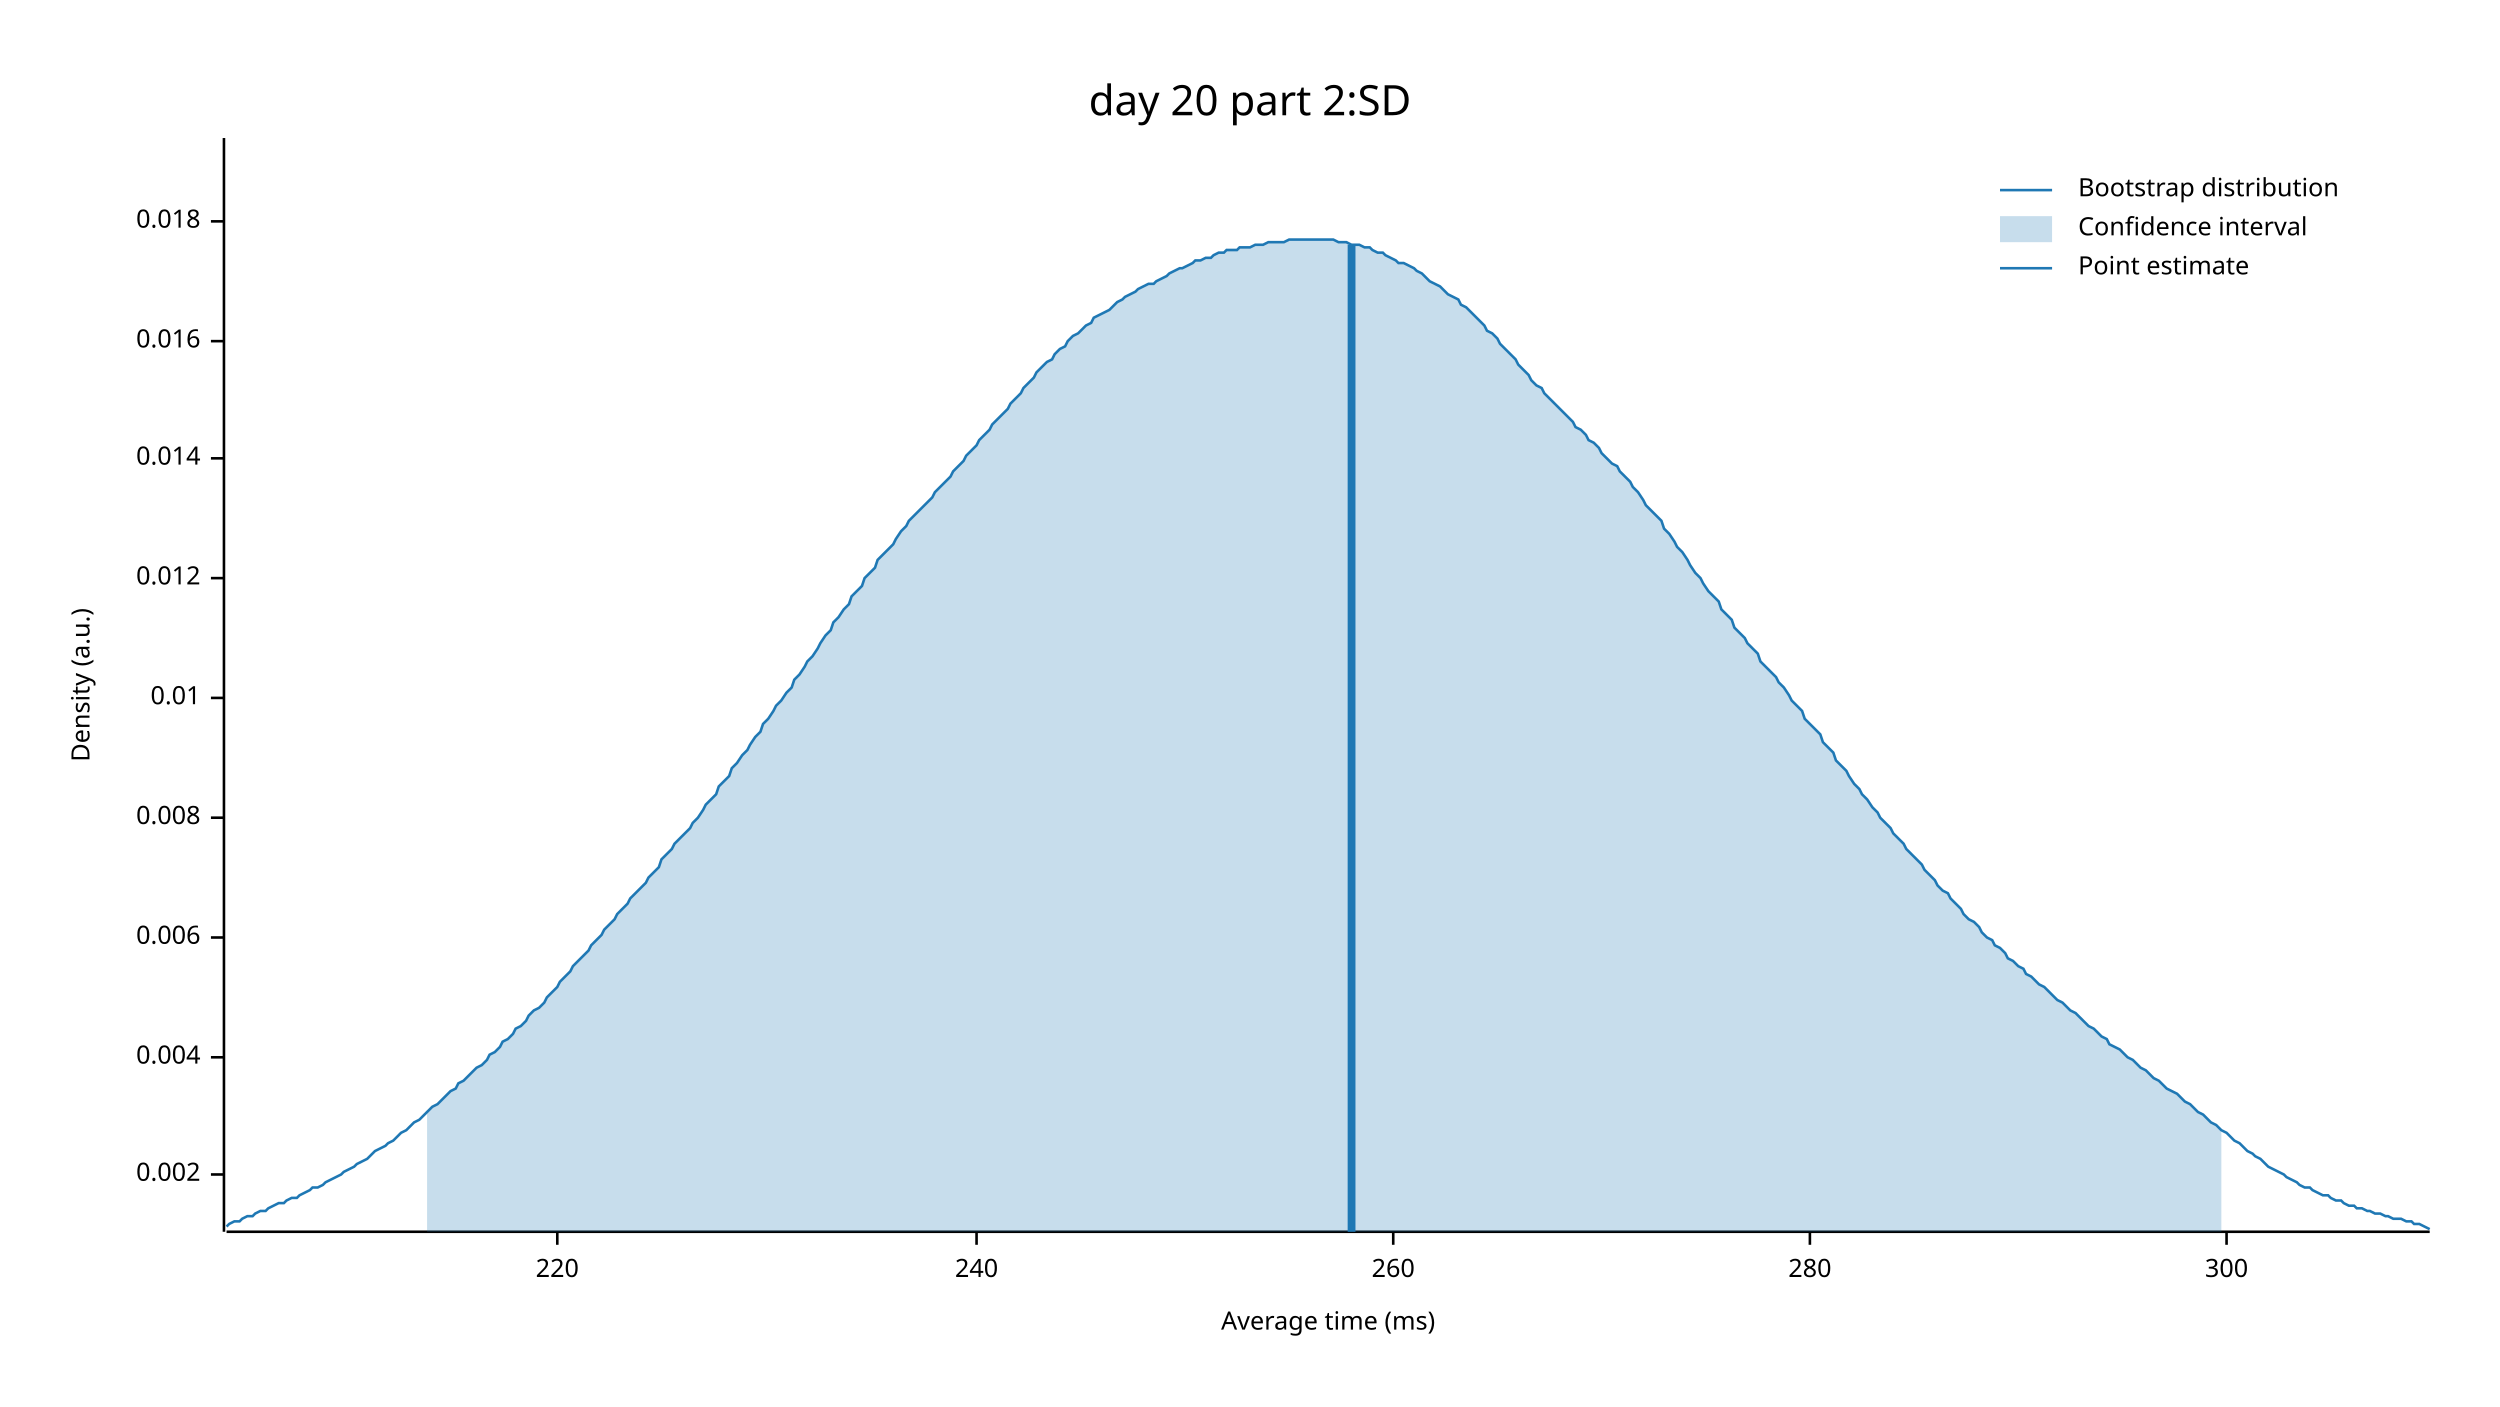
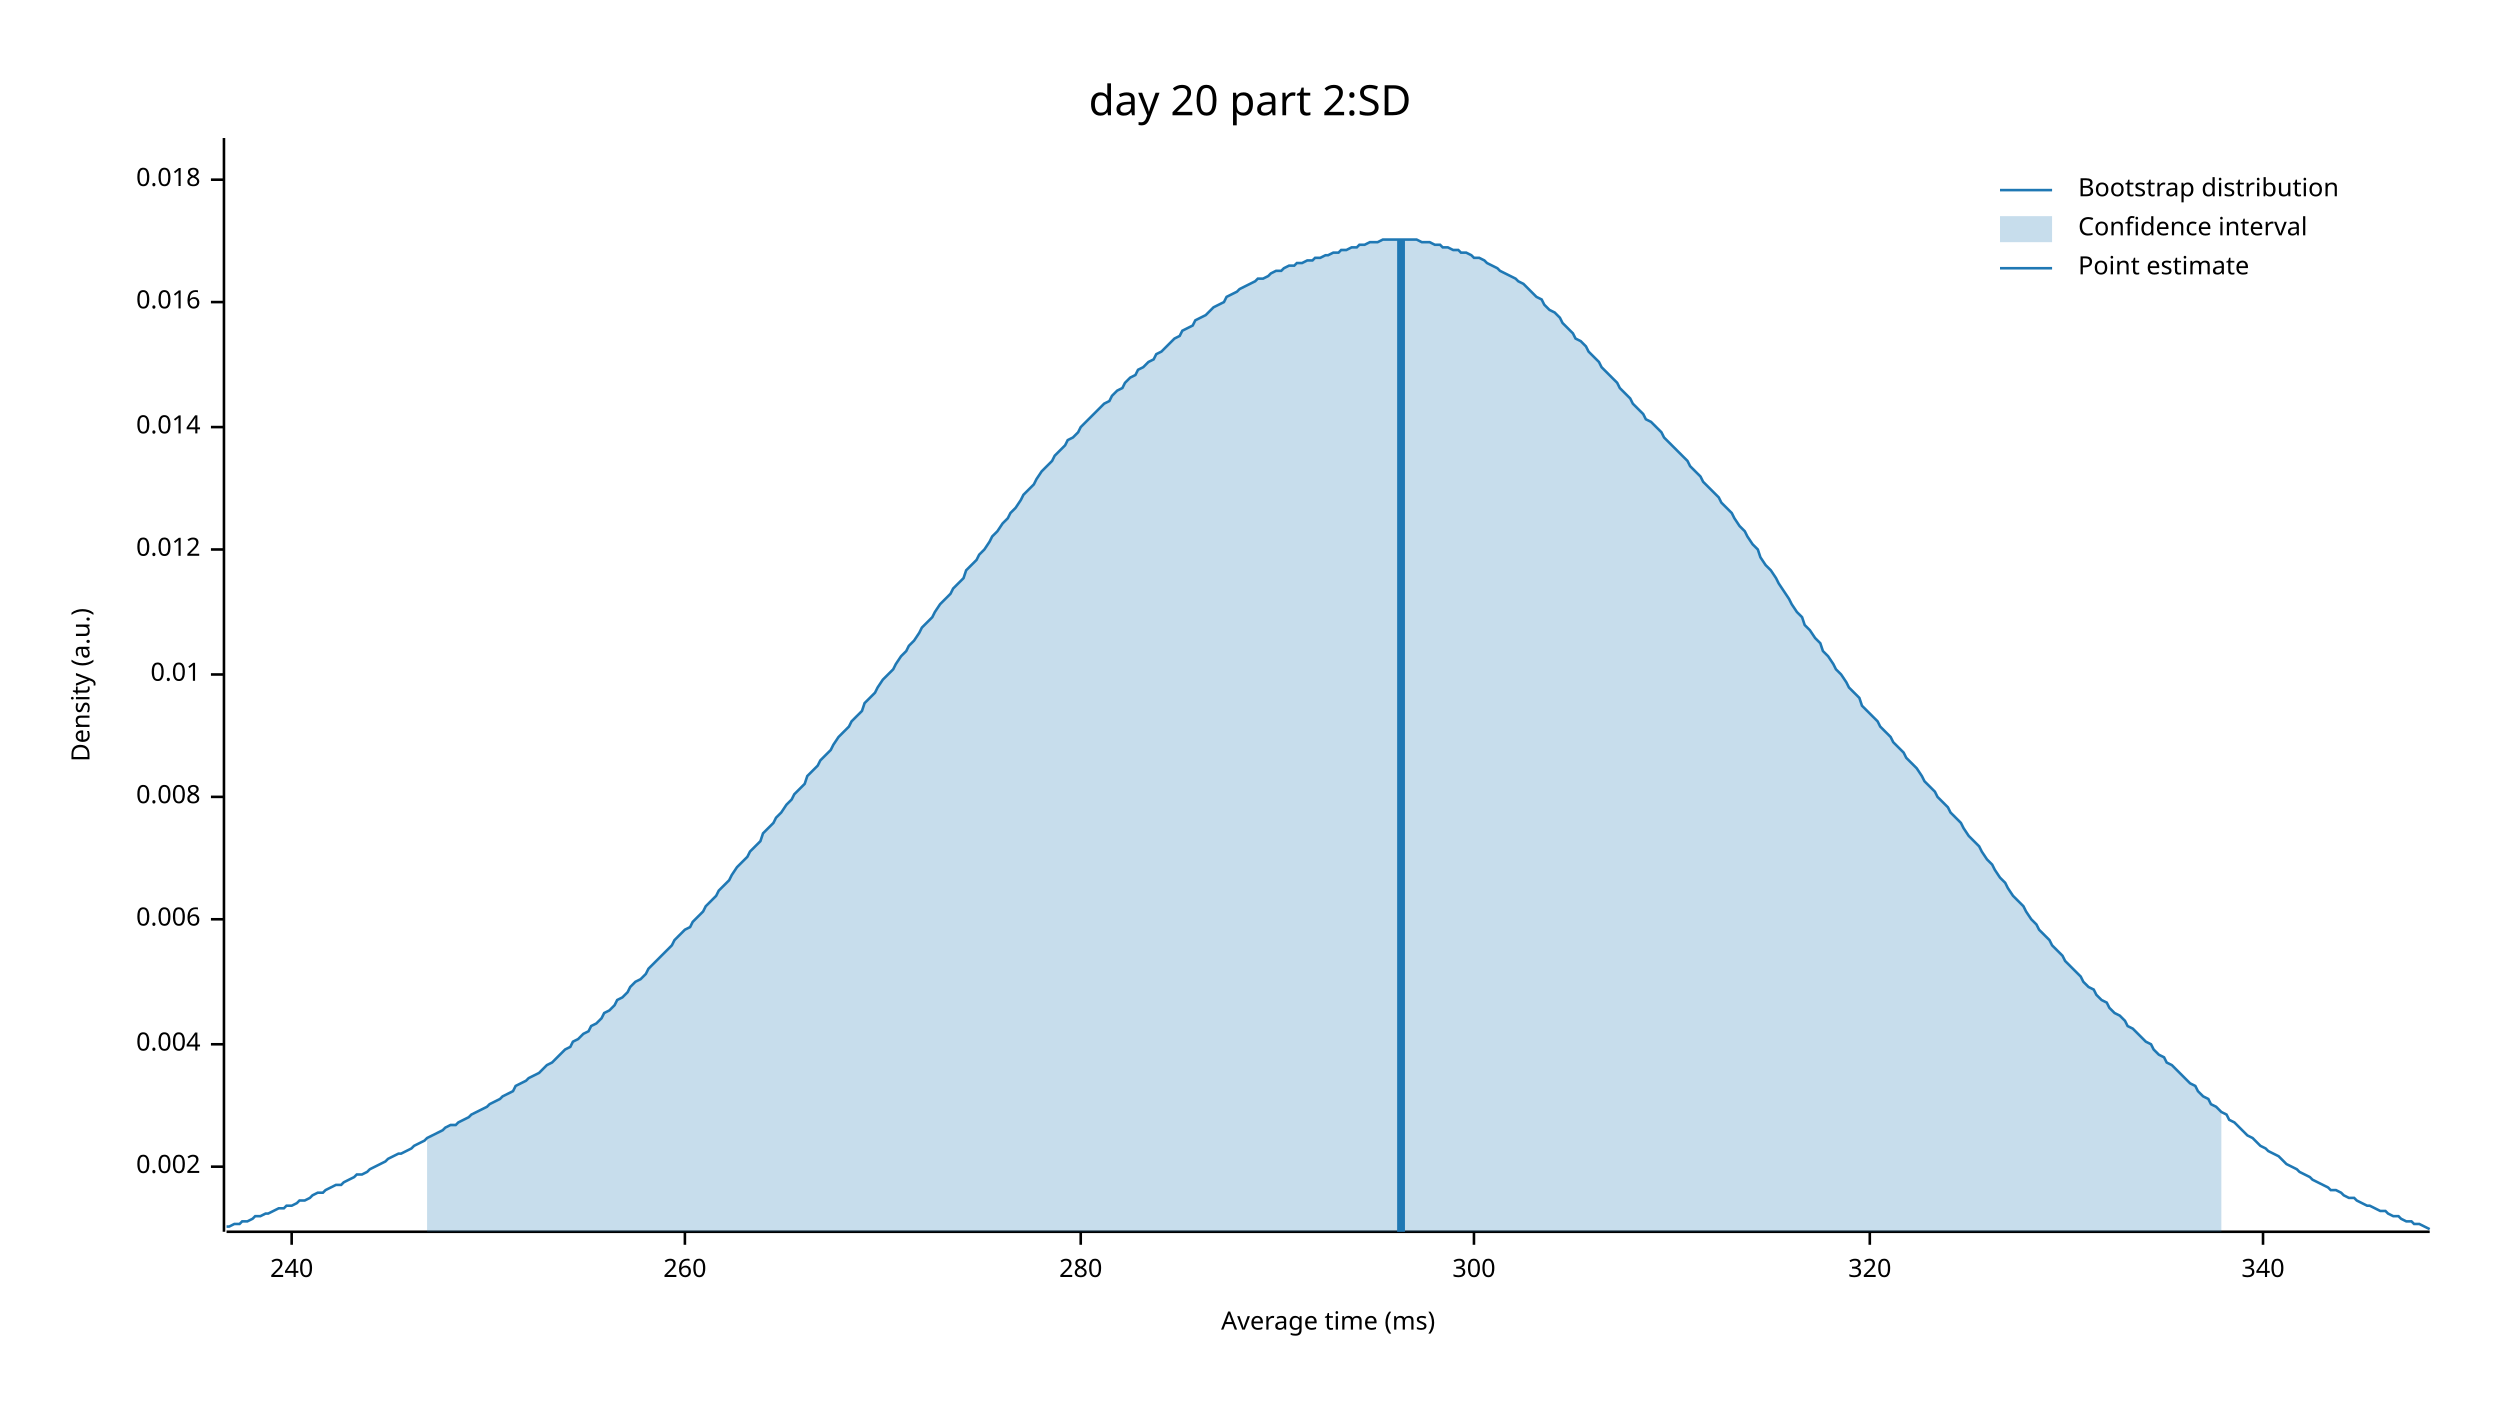
<svg xmlns="http://www.w3.org/2000/svg" width="960" height="540" viewBox="0 0 960 540">
  <text x="480" y="32" dy="0.76em" text-anchor="middle" font-family="sans-serif" font-size="16.129" opacity="1" fill="#000000">
day 20 part 2:SD
</text>
  <text x="27" y="263" dy="0.76em" text-anchor="middle" font-family="sans-serif" font-size="9.677" opacity="1" fill="#000000" transform="rotate(270, 27, 263)">
Density (a.u.)
</text>
  <text x="510" y="513" dy="-0.5ex" text-anchor="middle" font-family="sans-serif" font-size="9.677" opacity="1" fill="#000000">
Average time (ms)
</text>
  <polyline fill="none" opacity="1" stroke="#000000" stroke-width="1" points="86,53 86,473 " />
-   <text x="77" y="451" dy="0.5ex" text-anchor="end" font-family="sans-serif" font-size="9.677" opacity="1" fill="#000000">
+   <text x="77" y="448" dy="0.5ex" text-anchor="end" font-family="sans-serif" font-size="9.677" opacity="1" fill="#000000">
0.002
</text>
-   <polyline fill="none" opacity="1" stroke="#000000" stroke-width="1" points="81,451 86,451 " />
-   <text x="77" y="406" dy="0.5ex" text-anchor="end" font-family="sans-serif" font-size="9.677" opacity="1" fill="#000000">
+   <polyline fill="none" opacity="1" stroke="#000000" stroke-width="1" points="81,448 86,448 " />
+   <text x="77" y="401" dy="0.5ex" text-anchor="end" font-family="sans-serif" font-size="9.677" opacity="1" fill="#000000">
0.004
</text>
-   <polyline fill="none" opacity="1" stroke="#000000" stroke-width="1" points="81,406 86,406 " />
-   <text x="77" y="360" dy="0.5ex" text-anchor="end" font-family="sans-serif" font-size="9.677" opacity="1" fill="#000000">
+   <polyline fill="none" opacity="1" stroke="#000000" stroke-width="1" points="81,401 86,401 " />
+   <text x="77" y="353" dy="0.5ex" text-anchor="end" font-family="sans-serif" font-size="9.677" opacity="1" fill="#000000">
0.006
</text>
-   <polyline fill="none" opacity="1" stroke="#000000" stroke-width="1" points="81,360 86,360 " />
-   <text x="77" y="314" dy="0.5ex" text-anchor="end" font-family="sans-serif" font-size="9.677" opacity="1" fill="#000000">
+   <polyline fill="none" opacity="1" stroke="#000000" stroke-width="1" points="81,353 86,353 " />
+   <text x="77" y="306" dy="0.5ex" text-anchor="end" font-family="sans-serif" font-size="9.677" opacity="1" fill="#000000">
0.008
</text>
-   <polyline fill="none" opacity="1" stroke="#000000" stroke-width="1" points="81,314 86,314 " />
-   <text x="77" y="268" dy="0.5ex" text-anchor="end" font-family="sans-serif" font-size="9.677" opacity="1" fill="#000000">
+   <polyline fill="none" opacity="1" stroke="#000000" stroke-width="1" points="81,306 86,306 " />
+   <text x="77" y="259" dy="0.5ex" text-anchor="end" font-family="sans-serif" font-size="9.677" opacity="1" fill="#000000">
0.01
</text>
-   <polyline fill="none" opacity="1" stroke="#000000" stroke-width="1" points="81,268 86,268 " />
-   <text x="77" y="222" dy="0.5ex" text-anchor="end" font-family="sans-serif" font-size="9.677" opacity="1" fill="#000000">
+   <polyline fill="none" opacity="1" stroke="#000000" stroke-width="1" points="81,259 86,259 " />
+   <text x="77" y="211" dy="0.5ex" text-anchor="end" font-family="sans-serif" font-size="9.677" opacity="1" fill="#000000">
0.012
</text>
-   <polyline fill="none" opacity="1" stroke="#000000" stroke-width="1" points="81,222 86,222 " />
-   <text x="77" y="176" dy="0.5ex" text-anchor="end" font-family="sans-serif" font-size="9.677" opacity="1" fill="#000000">
+   <polyline fill="none" opacity="1" stroke="#000000" stroke-width="1" points="81,211 86,211 " />
+   <text x="77" y="164" dy="0.5ex" text-anchor="end" font-family="sans-serif" font-size="9.677" opacity="1" fill="#000000">
0.014
</text>
-   <polyline fill="none" opacity="1" stroke="#000000" stroke-width="1" points="81,176 86,176 " />
-   <text x="77" y="131" dy="0.5ex" text-anchor="end" font-family="sans-serif" font-size="9.677" opacity="1" fill="#000000">
+   <polyline fill="none" opacity="1" stroke="#000000" stroke-width="1" points="81,164 86,164 " />
+   <text x="77" y="116" dy="0.5ex" text-anchor="end" font-family="sans-serif" font-size="9.677" opacity="1" fill="#000000">
0.016
</text>
-   <polyline fill="none" opacity="1" stroke="#000000" stroke-width="1" points="81,131 86,131 " />
-   <text x="77" y="85" dy="0.5ex" text-anchor="end" font-family="sans-serif" font-size="9.677" opacity="1" fill="#000000">
+   <polyline fill="none" opacity="1" stroke="#000000" stroke-width="1" points="81,116 86,116 " />
+   <text x="77" y="69" dy="0.5ex" text-anchor="end" font-family="sans-serif" font-size="9.677" opacity="1" fill="#000000">
0.018
</text>
-   <polyline fill="none" opacity="1" stroke="#000000" stroke-width="1" points="81,85 86,85 " />
+   <polyline fill="none" opacity="1" stroke="#000000" stroke-width="1" points="81,69 86,69 " />
  <polyline fill="none" opacity="1" stroke="#000000" stroke-width="1" points="87,473 933,473 " />
-   <text x="214" y="483" dy="0.76em" text-anchor="middle" font-family="sans-serif" font-size="9.677" opacity="1" fill="#000000">
- 220
- </text>
-   <polyline fill="none" opacity="1" stroke="#000000" stroke-width="1" points="214,473 214,478 " />
-   <text x="375" y="483" dy="0.76em" text-anchor="middle" font-family="sans-serif" font-size="9.677" opacity="1" fill="#000000">
+   <text x="112" y="483" dy="0.76em" text-anchor="middle" font-family="sans-serif" font-size="9.677" opacity="1" fill="#000000">
240
</text>
-   <polyline fill="none" opacity="1" stroke="#000000" stroke-width="1" points="375,473 375,478 " />
-   <text x="535" y="483" dy="0.76em" text-anchor="middle" font-family="sans-serif" font-size="9.677" opacity="1" fill="#000000">
+   <polyline fill="none" opacity="1" stroke="#000000" stroke-width="1" points="112,473 112,478 " />
+   <text x="263" y="483" dy="0.76em" text-anchor="middle" font-family="sans-serif" font-size="9.677" opacity="1" fill="#000000">
260
</text>
-   <polyline fill="none" opacity="1" stroke="#000000" stroke-width="1" points="535,473 535,478 " />
-   <text x="695" y="483" dy="0.76em" text-anchor="middle" font-family="sans-serif" font-size="9.677" opacity="1" fill="#000000">
+   <polyline fill="none" opacity="1" stroke="#000000" stroke-width="1" points="263,473 263,478 " />
+   <text x="415" y="483" dy="0.76em" text-anchor="middle" font-family="sans-serif" font-size="9.677" opacity="1" fill="#000000">
280
</text>
-   <polyline fill="none" opacity="1" stroke="#000000" stroke-width="1" points="695,473 695,478 " />
-   <text x="855" y="483" dy="0.76em" text-anchor="middle" font-family="sans-serif" font-size="9.677" opacity="1" fill="#000000">
+   <polyline fill="none" opacity="1" stroke="#000000" stroke-width="1" points="415,473 415,478 " />
+   <text x="566" y="483" dy="0.76em" text-anchor="middle" font-family="sans-serif" font-size="9.677" opacity="1" fill="#000000">
300
</text>
-   <polyline fill="none" opacity="1" stroke="#000000" stroke-width="1" points="855,473 855,478 " />
-   <polyline fill="none" opacity="1" stroke="#1F78B4" stroke-width="1" points="87,471 88,470 90,469 92,469 93,468 95,467 97,467 98,466 100,465 102,465 103,464 105,463 107,462 109,462 110,461 112,460 114,460 115,459 117,458 119,457 120,456 122,456 124,455 125,454 127,453 129,452 131,451 132,450 134,449 136,448 137,447 139,446 141,445 142,444 144,442 146,441 148,440 149,439 151,438 153,436 154,435 156,434 158,432 159,431 161,430 163,428 164,427 166,425 168,424 170,422 171,421 173,419 175,418 176,416 178,415 180,413 181,412 183,410 185,409 187,407 188,405 190,404 192,402 193,400 195,399 197,397 198,395 200,394 202,392 203,390 205,388 207,387 209,385 210,383 212,381 214,379 215,377 217,375 219,373 220,371 222,369 224,367 226,365 227,363 229,361 231,359 232,357 234,355 236,353 237,351 239,349 241,347 242,345 244,343 246,341 248,339 249,337 251,335 253,333 254,330 256,328 258,326 259,324 261,322 263,320 265,318 266,316 268,314 270,311 271,309 273,307 275,305 276,302 278,300 280,298 281,295 283,293 285,290 287,288 288,286 290,283 292,281 293,278 295,276 297,273 298,271 300,269 302,266 304,264 305,261 307,259 309,256 310,254 312,252 314,249 315,247 317,244 319,242 320,239 322,237 324,234 326,232 327,229 329,227 331,225 332,222 334,220 336,218 337,215 339,213 341,211 343,209 344,207 346,204 348,202 349,200 351,198 353,196 354,195 356,193 358,191 359,189 361,187 363,185 365,183 366,181 368,179 370,177 371,175 373,173 375,171 376,169 378,167 380,165 381,163 383,161 385,159 387,157 388,155 390,153 392,151 393,149 395,147 397,145 398,143 400,141 402,139 404,138 405,136 407,134 409,133 410,131 412,129 414,128 415,127 417,125 419,124 420,122 422,121 424,120 426,119 427,118 429,116 431,115 432,114 434,113 436,112 437,111 439,110 441,109 443,109 444,108 446,107 448,106 449,105 451,104 453,103 454,103 456,102 458,101 459,100 461,100 463,99 465,99 466,98 468,97 470,97 471,96 473,96 475,96 476,95 478,95 480,95 482,94 483,94 485,94 487,93 488,93 490,93 492,93 493,93 495,92 497,92 498,92 500,92 502,92 504,92 505,92 507,92 509,92 510,92 512,92 514,93 515,93 517,93 519,94 521,94 522,94 524,95 526,95 527,96 529,97 531,97 532,98 534,99 536,100 537,101 539,101 541,102 543,103 544,104 546,105 548,107 549,108 551,109 553,110 554,111 556,113 558,114 560,115 561,117 563,118 565,120 566,121 568,123 570,125 571,127 573,128 575,130 576,132 578,134 580,136 582,138 583,140 585,142 587,144 588,146 590,148 592,149 593,151 595,153 597,155 599,157 600,158 602,160 604,162 605,164 607,165 609,167 610,169 612,170 614,172 615,174 617,176 619,178 621,179 622,181 624,183 626,185 627,187 629,189 631,192 632,194 634,196 636,198 638,200 639,203 641,205 643,208 644,210 646,212 648,215 649,217 651,220 653,222 654,224 656,227 658,229 660,231 661,234 663,236 665,238 666,241 668,243 670,245 671,247 673,249 675,251 676,254 678,256 680,258 682,260 683,262 685,264 687,267 688,269 690,271 692,273 693,276 695,278 697,280 699,282 700,285 702,287 704,289 705,292 707,294 709,296 710,298 712,301 714,303 715,305 717,307 719,310 721,312 722,314 724,316 726,318 727,320 729,322 731,324 732,326 734,328 736,330 738,332 739,334 741,336 743,338 744,340 746,342 748,343 749,345 751,347 753,349 754,351 756,353 758,354 760,356 761,358 763,360 765,361 766,363 768,364 770,366 771,368 773,369 775,371 777,372 778,374 780,375 782,377 783,378 785,379 787,381 788,382 790,384 792,385 793,386 795,388 797,389 799,391 800,392 802,394 804,395 805,396 807,398 809,399 810,401 812,402 814,403 816,405 817,406 819,407 821,409 822,410 824,411 826,413 827,414 829,415 831,417 832,418 834,419 836,420 838,422 839,423 841,424 843,426 844,427 846,428 848,430 849,431 851,432 853,434 855,435 856,436 858,438 860,439 861,440 863,442 865,443 866,444 868,445 870,447 871,448 873,449 875,450 877,451 878,452 880,453 882,454 883,455 885,456 887,456 888,457 890,458 892,459 894,459 895,460 897,461 899,461 900,462 902,463 904,463 905,464 907,464 909,465 910,465 912,466 914,466 916,467 917,467 919,468 921,468 922,468 924,469 926,469 927,470 929,470 931,471 933,472 " />
-   <polygon opacity="0.25" fill="#1F78B4" points="164,427 166,425 168,424 170,422 171,421 173,419 175,418 176,416 178,415 180,413 181,412 183,410 185,409 187,407 188,405 190,404 192,402 193,400 195,399 197,397 198,395 200,394 202,392 203,390 205,388 207,387 209,385 210,383 212,381 214,379 215,377 217,375 219,373 220,371 222,369 224,367 226,365 227,363 229,361 231,359 232,357 234,355 236,353 237,351 239,349 241,347 242,345 244,343 246,341 248,339 249,337 251,335 253,333 254,330 256,328 258,326 259,324 261,322 263,320 265,318 266,316 268,314 270,311 271,309 273,307 275,305 276,302 278,300 280,298 281,295 283,293 285,290 287,288 288,286 290,283 292,281 293,278 295,276 297,273 298,271 300,269 302,266 304,264 305,261 307,259 309,256 310,254 312,252 314,249 315,247 317,244 319,242 320,239 322,237 324,234 326,232 327,229 329,227 331,225 332,222 334,220 336,218 337,215 339,213 341,211 343,209 344,207 346,204 348,202 349,200 351,198 353,196 354,195 356,193 358,191 359,189 361,187 363,185 365,183 366,181 368,179 370,177 371,175 373,173 375,171 376,169 378,167 380,165 381,163 383,161 385,159 387,157 388,155 390,153 392,151 393,149 395,147 397,145 398,143 400,141 402,139 404,138 405,136 407,134 409,133 410,131 412,129 414,128 415,127 417,125 419,124 420,122 422,121 424,120 426,119 427,118 429,116 431,115 432,114 434,113 436,112 437,111 439,110 441,109 443,109 444,108 446,107 448,106 449,105 451,104 453,103 454,103 456,102 458,101 459,100 461,100 463,99 465,99 466,98 468,97 470,97 471,96 473,96 475,96 476,95 478,95 480,95 482,94 483,94 485,94 487,93 488,93 490,93 492,93 493,93 495,92 497,92 498,92 500,92 502,92 504,92 505,92 507,92 509,92 510,92 512,92 514,93 515,93 517,93 519,94 521,94 522,94 524,95 526,95 527,96 529,97 531,97 532,98 534,99 536,100 537,101 539,101 541,102 543,103 544,104 546,105 548,107 549,108 551,109 553,110 554,111 556,113 558,114 560,115 561,117 563,118 565,120 566,121 568,123 570,125 571,127 573,128 575,130 576,132 578,134 580,136 582,138 583,140 585,142 587,144 588,146 590,148 592,149 593,151 595,153 597,155 599,157 600,158 602,160 604,162 605,164 607,165 609,167 610,169 612,170 614,172 615,174 617,176 619,178 621,179 622,181 624,183 626,185 627,187 629,189 631,192 632,194 634,196 636,198 638,200 639,203 641,205 643,208 644,210 646,212 648,215 649,217 651,220 653,222 654,224 656,227 658,229 660,231 661,234 663,236 665,238 666,241 668,243 670,245 671,247 673,249 675,251 676,254 678,256 680,258 682,260 683,262 685,264 687,267 688,269 690,271 692,273 693,276 695,278 697,280 699,282 700,285 702,287 704,289 705,292 707,294 709,296 710,298 712,301 714,303 715,305 717,307 719,310 721,312 722,314 724,316 726,318 727,320 729,322 731,324 732,326 734,328 736,330 738,332 739,334 741,336 743,338 744,340 746,342 748,343 749,345 751,347 753,349 754,351 756,353 758,354 760,356 761,358 763,360 765,361 766,363 768,364 770,366 771,368 773,369 775,371 777,372 778,374 780,375 782,377 783,378 785,379 787,381 788,382 790,384 792,385 793,386 795,388 797,389 799,391 800,392 802,394 804,395 805,396 807,398 809,399 810,401 812,402 814,403 816,405 817,406 819,407 821,409 822,410 824,411 826,413 827,414 829,415 831,417 832,418 834,419 836,420 838,422 839,423 841,424 843,426 844,427 846,428 848,430 849,431 851,432 853,434 853,473 164,473 " />
-   <polyline fill="none" opacity="1" stroke="#1F78B4" stroke-width="3" points="519,473 519,94 " />
+   <polyline fill="none" opacity="1" stroke="#000000" stroke-width="1" points="566,473 566,478 " />
+   <text x="718" y="483" dy="0.76em" text-anchor="middle" font-family="sans-serif" font-size="9.677" opacity="1" fill="#000000">
+ 320
+ </text>
+   <polyline fill="none" opacity="1" stroke="#000000" stroke-width="1" points="718,473 718,478 " />
+   <text x="869" y="483" dy="0.76em" text-anchor="middle" font-family="sans-serif" font-size="9.677" opacity="1" fill="#000000">
+ 340
+ </text>
+   <polyline fill="none" opacity="1" stroke="#000000" stroke-width="1" points="869,473 869,478 " />
+   <polyline fill="none" opacity="1" stroke="#1F78B4" stroke-width="1" points="87,471 88,471 90,470 92,470 93,469 95,469 97,468 98,467 100,467 102,466 103,466 105,465 107,464 109,464 110,463 112,463 114,462 115,461 117,461 119,460 120,459 122,458 124,458 125,457 127,456 129,455 131,455 132,454 134,453 136,452 137,451 139,451 141,450 142,449 144,448 146,447 148,446 149,445 151,444 153,443 154,443 156,442 158,441 159,440 161,439 163,438 164,437 166,436 168,435 170,434 171,433 173,432 175,432 176,431 178,430 180,429 181,428 183,427 185,426 187,425 188,424 190,423 192,422 193,421 195,420 197,419 198,417 200,416 202,415 203,414 205,413 207,412 209,410 210,409 212,408 214,406 215,405 217,403 219,402 220,400 222,399 224,397 226,396 227,394 229,393 231,391 232,389 234,388 236,386 237,384 239,383 241,381 242,379 244,377 246,376 248,374 249,372 251,370 253,368 254,367 256,365 258,363 259,361 261,359 263,357 265,356 266,354 268,352 270,350 271,348 273,346 275,344 276,342 278,340 280,338 281,336 283,333 285,331 287,329 288,327 290,325 292,323 293,320 295,318 297,316 298,314 300,312 302,309 304,307 305,305 307,303 309,301 310,298 312,296 314,294 315,292 317,290 319,288 320,286 322,283 324,281 326,279 327,277 329,275 331,273 332,270 334,268 336,266 337,264 339,261 341,259 343,257 344,255 346,252 348,250 349,248 351,246 353,243 354,241 356,239 358,237 359,235 361,232 363,230 365,228 366,226 368,224 370,222 371,219 373,217 375,215 376,213 378,211 380,208 381,206 383,204 385,201 387,199 388,197 390,195 392,192 393,190 395,188 397,186 398,184 400,181 402,179 404,177 405,175 407,173 409,171 410,169 412,168 414,166 415,164 417,162 419,160 420,159 422,157 424,155 426,154 427,152 429,150 431,149 432,147 434,145 436,144 437,142 439,141 441,139 443,138 444,136 446,135 448,133 449,132 451,130 453,129 454,127 456,126 458,125 459,123 461,122 463,121 465,119 466,118 468,117 470,116 471,114 473,113 475,112 476,111 478,110 480,109 482,108 483,107 485,107 487,106 488,105 490,104 492,104 493,103 495,102 497,102 498,101 500,101 502,100 504,100 505,99 507,99 509,98 510,98 512,97 514,97 515,96 517,96 519,95 521,95 522,94 524,94 526,93 527,93 529,93 531,92 532,92 534,92 536,92 537,92 539,92 541,92 543,92 544,92 546,93 548,93 549,93 551,94 553,94 554,95 556,95 558,96 560,96 561,97 563,97 565,98 566,99 568,99 570,100 571,101 573,102 575,103 576,104 578,105 580,106 582,107 583,108 585,109 587,111 588,112 590,114 592,115 593,117 595,119 597,120 599,122 600,124 602,126 604,128 605,130 607,131 609,133 610,135 612,137 614,139 615,141 617,143 619,145 621,147 622,149 624,151 626,153 627,155 629,157 631,159 632,161 634,162 636,164 638,166 639,168 641,170 643,172 644,173 646,175 648,177 649,179 651,181 653,183 654,185 656,187 658,189 660,191 661,193 663,195 665,197 666,199 668,202 670,204 671,206 673,209 675,211 676,214 678,217 680,219 682,222 683,224 685,227 687,230 688,232 690,235 692,237 693,240 695,242 697,245 699,247 700,250 702,252 704,255 705,257 707,259 709,262 710,264 712,266 714,268 715,271 717,273 719,275 721,277 722,279 724,281 726,283 727,285 729,287 731,289 732,291 734,293 736,295 738,298 739,300 741,302 743,304 744,306 746,308 748,310 749,312 751,314 753,316 754,318 756,321 758,323 760,325 761,327 763,330 765,332 766,334 768,337 770,339 771,341 773,344 775,346 777,348 778,350 780,353 782,355 783,357 785,359 787,361 788,363 790,365 792,367 793,369 795,371 797,373 799,375 800,377 802,379 804,380 805,382 807,384 809,385 810,387 812,389 814,390 816,392 817,394 819,395 821,397 822,398 824,400 826,401 827,403 829,405 831,406 832,408 834,409 836,411 838,413 839,414 841,416 843,417 844,419 846,421 848,422 849,424 851,425 853,427 855,428 856,430 858,431 860,433 861,434 863,436 865,437 866,438 868,440 870,441 871,442 873,443 875,444 877,446 878,447 880,448 882,449 883,450 885,451 887,452 888,453 890,454 892,455 894,456 895,457 897,457 899,458 900,459 902,460 904,460 905,461 907,462 909,463 910,463 912,464 914,465 916,465 917,466 919,467 921,467 922,468 924,469 926,469 927,470 929,470 931,471 933,472 " />
+   <polygon opacity="0.25" fill="#1F78B4" points="164,437 166,436 168,435 170,434 171,433 173,432 175,432 176,431 178,430 180,429 181,428 183,427 185,426 187,425 188,424 190,423 192,422 193,421 195,420 197,419 198,417 200,416 202,415 203,414 205,413 207,412 209,410 210,409 212,408 214,406 215,405 217,403 219,402 220,400 222,399 224,397 226,396 227,394 229,393 231,391 232,389 234,388 236,386 237,384 239,383 241,381 242,379 244,377 246,376 248,374 249,372 251,370 253,368 254,367 256,365 258,363 259,361 261,359 263,357 265,356 266,354 268,352 270,350 271,348 273,346 275,344 276,342 278,340 280,338 281,336 283,333 285,331 287,329 288,327 290,325 292,323 293,320 295,318 297,316 298,314 300,312 302,309 304,307 305,305 307,303 309,301 310,298 312,296 314,294 315,292 317,290 319,288 320,286 322,283 324,281 326,279 327,277 329,275 331,273 332,270 334,268 336,266 337,264 339,261 341,259 343,257 344,255 346,252 348,250 349,248 351,246 353,243 354,241 356,239 358,237 359,235 361,232 363,230 365,228 366,226 368,224 370,222 371,219 373,217 375,215 376,213 378,211 380,208 381,206 383,204 385,201 387,199 388,197 390,195 392,192 393,190 395,188 397,186 398,184 400,181 402,179 404,177 405,175 407,173 409,171 410,169 412,168 414,166 415,164 417,162 419,160 420,159 422,157 424,155 426,154 427,152 429,150 431,149 432,147 434,145 436,144 437,142 439,141 441,139 443,138 444,136 446,135 448,133 449,132 451,130 453,129 454,127 456,126 458,125 459,123 461,122 463,121 465,119 466,118 468,117 470,116 471,114 473,113 475,112 476,111 478,110 480,109 482,108 483,107 485,107 487,106 488,105 490,104 492,104 493,103 495,102 497,102 498,101 500,101 502,100 504,100 505,99 507,99 509,98 510,98 512,97 514,97 515,96 517,96 519,95 521,95 522,94 524,94 526,93 527,93 529,93 531,92 532,92 534,92 536,92 537,92 539,92 541,92 543,92 544,92 546,93 548,93 549,93 551,94 553,94 554,95 556,95 558,96 560,96 561,97 563,97 565,98 566,99 568,99 570,100 571,101 573,102 575,103 576,104 578,105 580,106 582,107 583,108 585,109 587,111 588,112 590,114 592,115 593,117 595,119 597,120 599,122 600,124 602,126 604,128 605,130 607,131 609,133 610,135 612,137 614,139 615,141 617,143 619,145 621,147 622,149 624,151 626,153 627,155 629,157 631,159 632,161 634,162 636,164 638,166 639,168 641,170 643,172 644,173 646,175 648,177 649,179 651,181 653,183 654,185 656,187 658,189 660,191 661,193 663,195 665,197 666,199 668,202 670,204 671,206 673,209 675,211 676,214 678,217 680,219 682,222 683,224 685,227 687,230 688,232 690,235 692,237 693,240 695,242 697,245 699,247 700,250 702,252 704,255 705,257 707,259 709,262 710,264 712,266 714,268 715,271 717,273 719,275 721,277 722,279 724,281 726,283 727,285 729,287 731,289 732,291 734,293 736,295 738,298 739,300 741,302 743,304 744,306 746,308 748,310 749,312 751,314 753,316 754,318 756,321 758,323 760,325 761,327 763,330 765,332 766,334 768,337 770,339 771,341 773,344 775,346 777,348 778,350 780,353 782,355 783,357 785,359 787,361 788,363 790,365 792,367 793,369 795,371 797,373 799,375 800,377 802,379 804,380 805,382 807,384 809,385 810,387 812,389 814,390 816,392 817,394 819,395 821,397 822,398 824,400 826,401 827,403 829,405 831,406 832,408 834,409 836,411 838,413 839,414 841,416 843,417 844,419 846,421 848,422 849,424 851,425 853,427 853,473 164,473 " />
+   <polyline fill="none" opacity="1" stroke="#1F78B4" stroke-width="3" points="538,473 538,92 " />
  <text x="798" y="68" dy="0.76em" text-anchor="start" font-family="sans-serif" font-size="9.677" opacity="1" fill="#000000">
Bootstrap distribution
</text>
  <text x="798" y="83" dy="0.76em" text-anchor="start" font-family="sans-serif" font-size="9.677" opacity="1" fill="#000000">
Confidence interval
</text>
  <text x="798" y="98" dy="0.76em" text-anchor="start" font-family="sans-serif" font-size="9.677" opacity="1" fill="#000000">
Point estimate
</text>
  <polyline fill="none" opacity="1" stroke="#1F78B4" stroke-width="1" points="768,73 788,73 " />
  <rect x="768" y="83" width="20" height="10" opacity="0.25" fill="#1F78B4" stroke="none" />
  <polyline fill="none" opacity="1" stroke="#1F78B4" stroke-width="1" points="768,103 788,103 " />
</svg>
